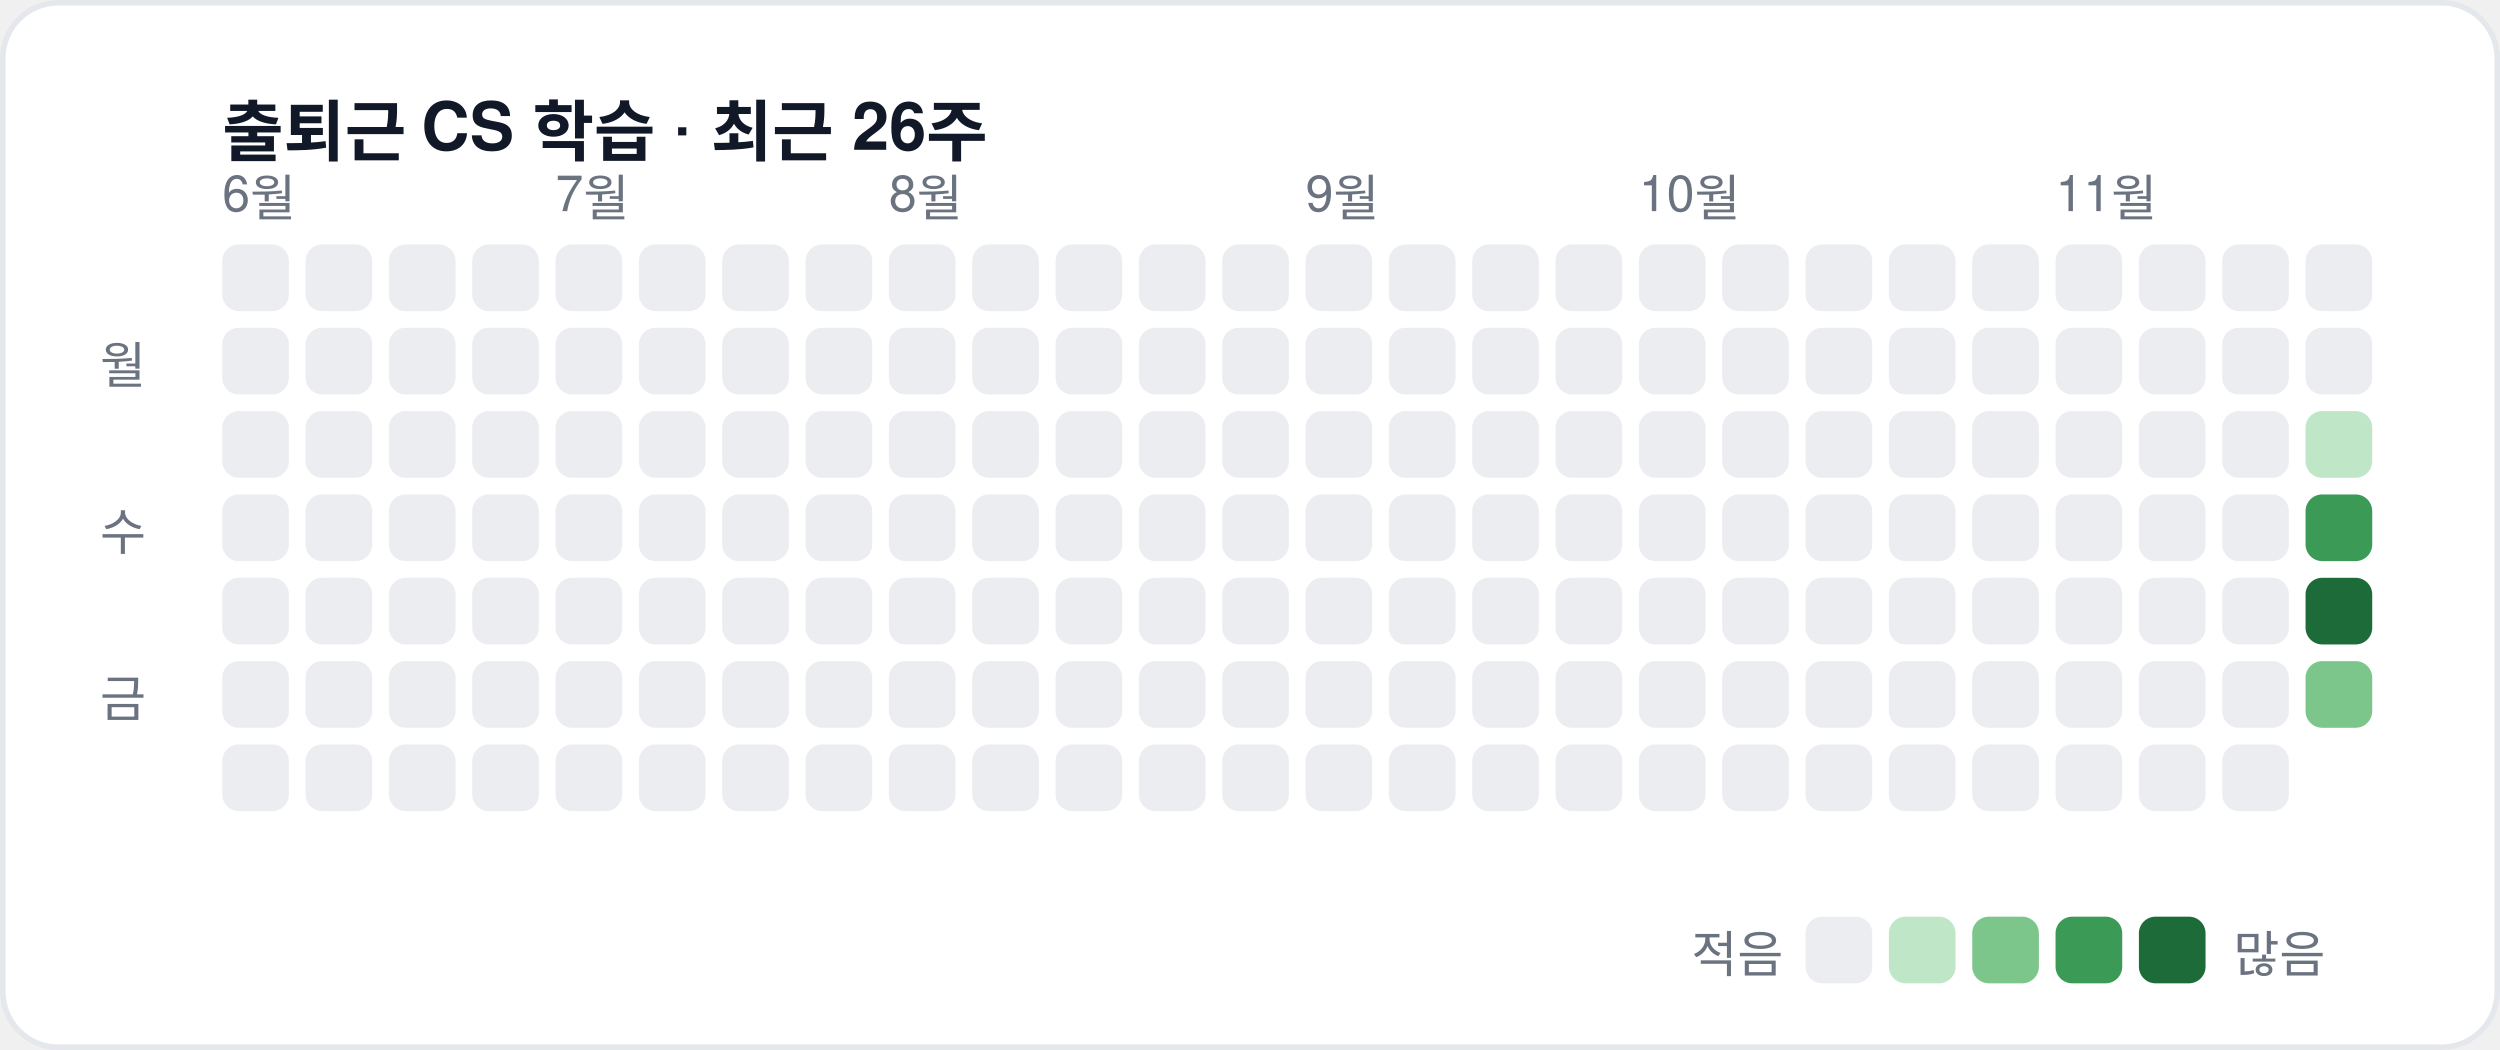
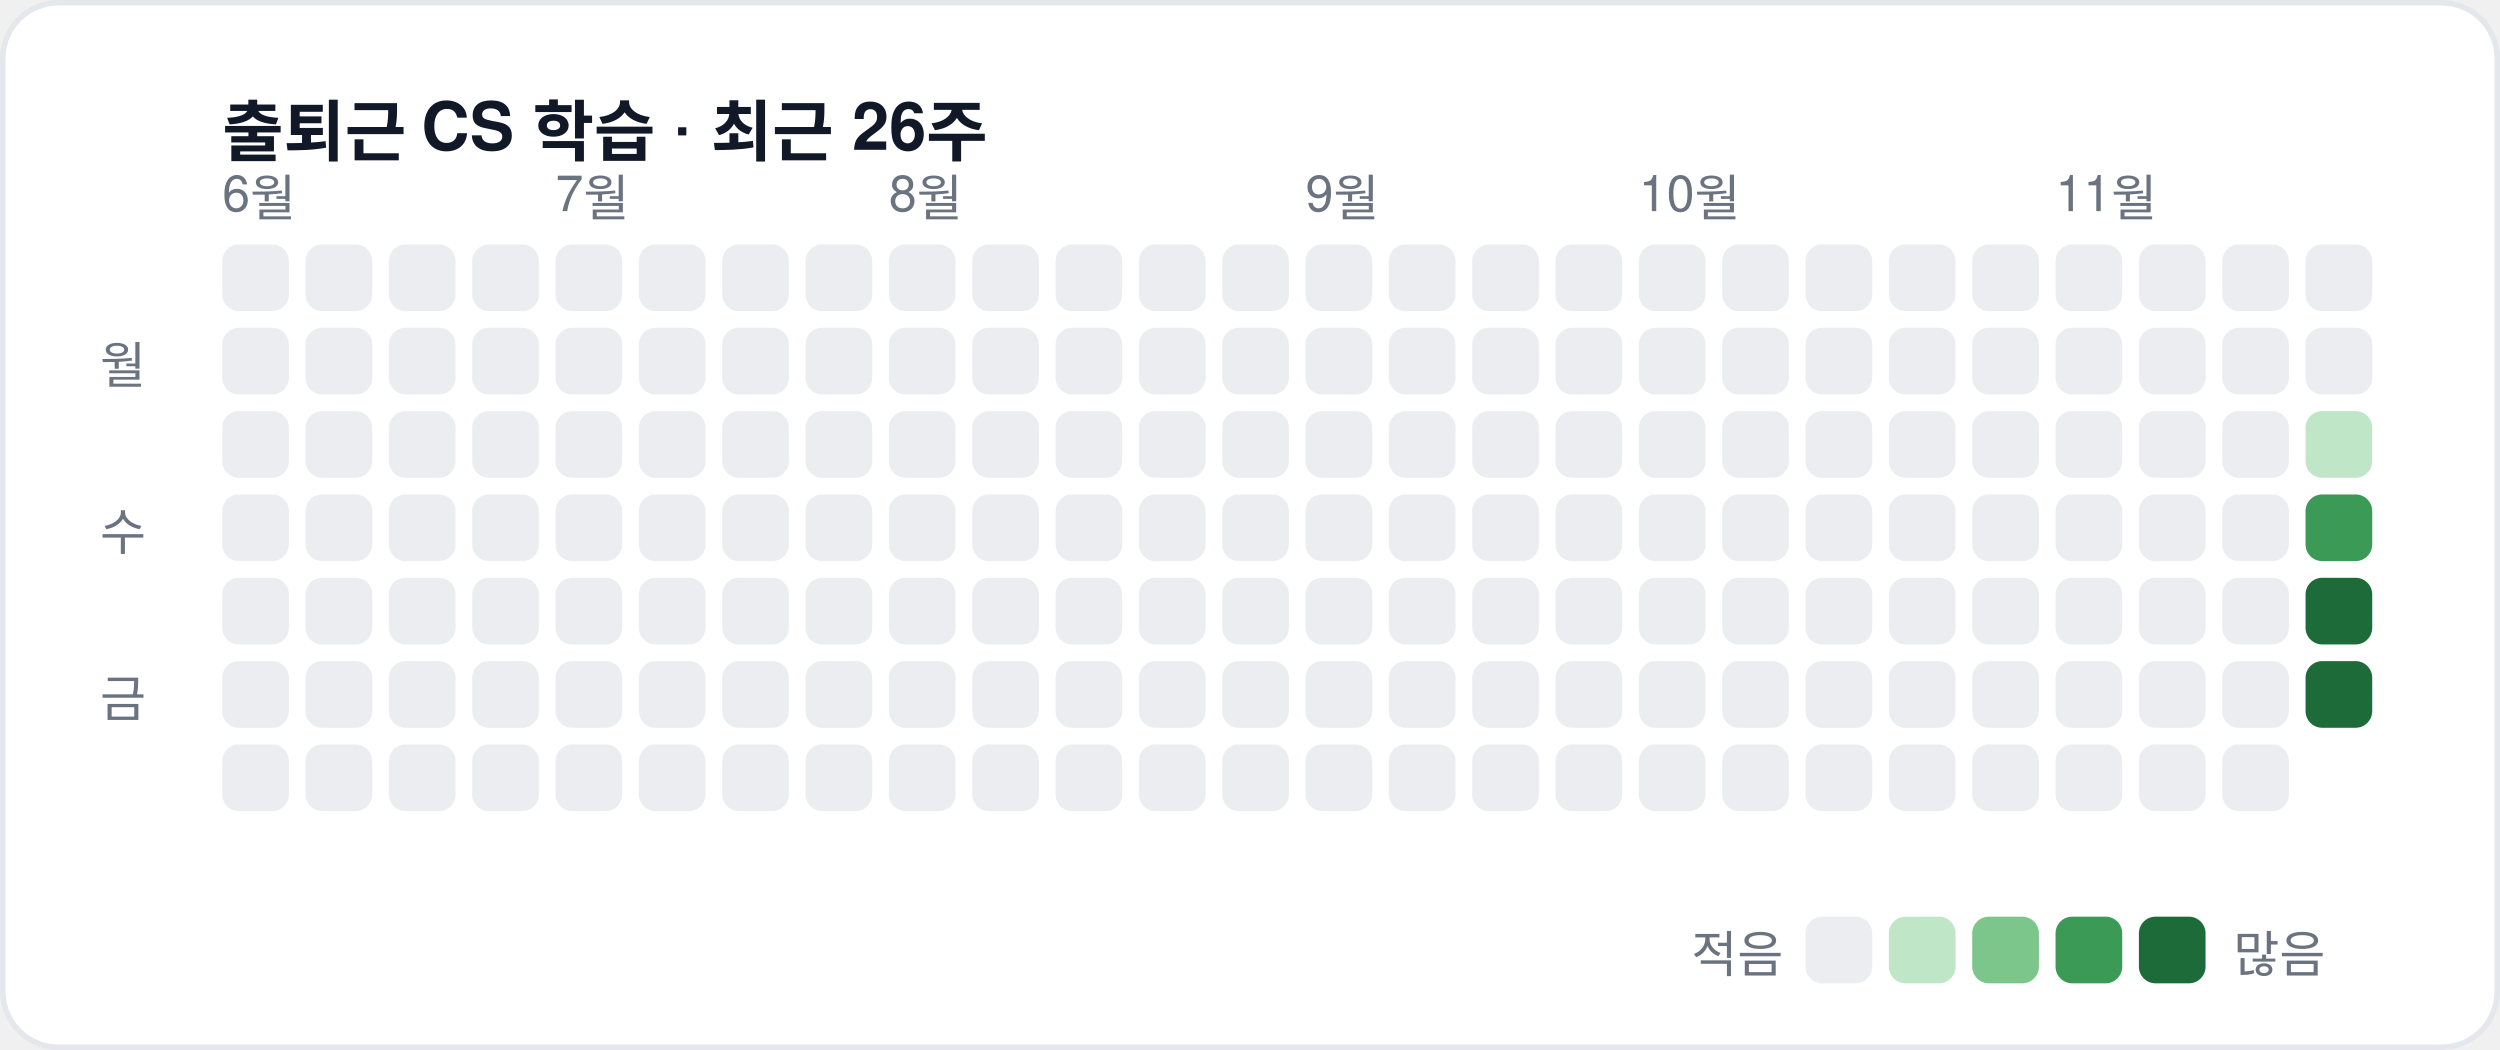
<svg xmlns="http://www.w3.org/2000/svg" width="450" height="189" viewBox="0 0 450 189" font-family="-apple-system,Segoe UI,Helvetica,Arial,sans-serif">
  <rect x="0.5" y="0.5" width="449" height="188" rx="10" fill="#ffffff" stroke="#e4e7eb" />
  <text x="40" y="28" font-size="12" font-weight="600" fill="#111827">출퇴근 CS 학습 · 최근 26주</text>
  <text x="18" y="69" font-size="9" fill="#6b7280">월</text>
  <text x="18" y="99" font-size="9" fill="#6b7280">수</text>
  <text x="18" y="129" font-size="9" fill="#6b7280">금</text>
  <text x="40" y="38" font-size="9" fill="#6b7280">6월</text>
  <rect x="40" y="44" width="12" height="12" rx="3" fill="#ebedf0" />
  <rect x="40" y="59" width="12" height="12" rx="3" fill="#ebedf0" />
  <rect x="40" y="74" width="12" height="12" rx="3" fill="#ebedf0" />
  <rect x="40" y="89" width="12" height="12" rx="3" fill="#ebedf0" />
  <rect x="40" y="104" width="12" height="12" rx="3" fill="#ebedf0" />
  <rect x="40" y="119" width="12" height="12" rx="3" fill="#ebedf0" />
  <rect x="40" y="134" width="12" height="12" rx="3" fill="#ebedf0" />
  <rect x="55" y="44" width="12" height="12" rx="3" fill="#ebedf0" />
  <rect x="55" y="59" width="12" height="12" rx="3" fill="#ebedf0" />
  <rect x="55" y="74" width="12" height="12" rx="3" fill="#ebedf0" />
  <rect x="55" y="89" width="12" height="12" rx="3" fill="#ebedf0" />
  <rect x="55" y="104" width="12" height="12" rx="3" fill="#ebedf0" />
  <rect x="55" y="119" width="12" height="12" rx="3" fill="#ebedf0" />
  <rect x="55" y="134" width="12" height="12" rx="3" fill="#ebedf0" />
  <rect x="70" y="44" width="12" height="12" rx="3" fill="#ebedf0" />
  <rect x="70" y="59" width="12" height="12" rx="3" fill="#ebedf0" />
  <rect x="70" y="74" width="12" height="12" rx="3" fill="#ebedf0" />
  <rect x="70" y="89" width="12" height="12" rx="3" fill="#ebedf0" />
  <rect x="70" y="104" width="12" height="12" rx="3" fill="#ebedf0" />
  <rect x="70" y="119" width="12" height="12" rx="3" fill="#ebedf0" />
  <rect x="70" y="134" width="12" height="12" rx="3" fill="#ebedf0" />
  <rect x="85" y="44" width="12" height="12" rx="3" fill="#ebedf0" />
  <rect x="85" y="59" width="12" height="12" rx="3" fill="#ebedf0" />
  <rect x="85" y="74" width="12" height="12" rx="3" fill="#ebedf0" />
  <rect x="85" y="89" width="12" height="12" rx="3" fill="#ebedf0" />
  <rect x="85" y="104" width="12" height="12" rx="3" fill="#ebedf0" />
  <rect x="85" y="119" width="12" height="12" rx="3" fill="#ebedf0" />
  <rect x="85" y="134" width="12" height="12" rx="3" fill="#ebedf0" />
  <text x="100" y="38" font-size="9" fill="#6b7280">7월</text>
  <rect x="100" y="44" width="12" height="12" rx="3" fill="#ebedf0" />
  <rect x="100" y="59" width="12" height="12" rx="3" fill="#ebedf0" />
  <rect x="100" y="74" width="12" height="12" rx="3" fill="#ebedf0" />
  <rect x="100" y="89" width="12" height="12" rx="3" fill="#ebedf0" />
  <rect x="100" y="104" width="12" height="12" rx="3" fill="#ebedf0" />
  <rect x="100" y="119" width="12" height="12" rx="3" fill="#ebedf0" />
  <rect x="100" y="134" width="12" height="12" rx="3" fill="#ebedf0" />
  <rect x="115" y="44" width="12" height="12" rx="3" fill="#ebedf0" />
  <rect x="115" y="59" width="12" height="12" rx="3" fill="#ebedf0" />
  <rect x="115" y="74" width="12" height="12" rx="3" fill="#ebedf0" />
  <rect x="115" y="89" width="12" height="12" rx="3" fill="#ebedf0" />
  <rect x="115" y="104" width="12" height="12" rx="3" fill="#ebedf0" />
  <rect x="115" y="119" width="12" height="12" rx="3" fill="#ebedf0" />
  <rect x="115" y="134" width="12" height="12" rx="3" fill="#ebedf0" />
  <rect x="130" y="44" width="12" height="12" rx="3" fill="#ebedf0" />
  <rect x="130" y="59" width="12" height="12" rx="3" fill="#ebedf0" />
  <rect x="130" y="74" width="12" height="12" rx="3" fill="#ebedf0" />
  <rect x="130" y="89" width="12" height="12" rx="3" fill="#ebedf0" />
  <rect x="130" y="104" width="12" height="12" rx="3" fill="#ebedf0" />
  <rect x="130" y="119" width="12" height="12" rx="3" fill="#ebedf0" />
  <rect x="130" y="134" width="12" height="12" rx="3" fill="#ebedf0" />
  <rect x="145" y="44" width="12" height="12" rx="3" fill="#ebedf0" />
  <rect x="145" y="59" width="12" height="12" rx="3" fill="#ebedf0" />
  <rect x="145" y="74" width="12" height="12" rx="3" fill="#ebedf0" />
  <rect x="145" y="89" width="12" height="12" rx="3" fill="#ebedf0" />
  <rect x="145" y="104" width="12" height="12" rx="3" fill="#ebedf0" />
  <rect x="145" y="119" width="12" height="12" rx="3" fill="#ebedf0" />
  <rect x="145" y="134" width="12" height="12" rx="3" fill="#ebedf0" />
  <text x="160" y="38" font-size="9" fill="#6b7280">8월</text>
  <rect x="160" y="44" width="12" height="12" rx="3" fill="#ebedf0" />
  <rect x="160" y="59" width="12" height="12" rx="3" fill="#ebedf0" />
  <rect x="160" y="74" width="12" height="12" rx="3" fill="#ebedf0" />
  <rect x="160" y="89" width="12" height="12" rx="3" fill="#ebedf0" />
  <rect x="160" y="104" width="12" height="12" rx="3" fill="#ebedf0" />
  <rect x="160" y="119" width="12" height="12" rx="3" fill="#ebedf0" />
  <rect x="160" y="134" width="12" height="12" rx="3" fill="#ebedf0" />
  <rect x="175" y="44" width="12" height="12" rx="3" fill="#ebedf0" />
  <rect x="175" y="59" width="12" height="12" rx="3" fill="#ebedf0" />
  <rect x="175" y="74" width="12" height="12" rx="3" fill="#ebedf0" />
  <rect x="175" y="89" width="12" height="12" rx="3" fill="#ebedf0" />
  <rect x="175" y="104" width="12" height="12" rx="3" fill="#ebedf0" />
  <rect x="175" y="119" width="12" height="12" rx="3" fill="#ebedf0" />
  <rect x="175" y="134" width="12" height="12" rx="3" fill="#ebedf0" />
  <rect x="190" y="44" width="12" height="12" rx="3" fill="#ebedf0" />
  <rect x="190" y="59" width="12" height="12" rx="3" fill="#ebedf0" />
  <rect x="190" y="74" width="12" height="12" rx="3" fill="#ebedf0" />
  <rect x="190" y="89" width="12" height="12" rx="3" fill="#ebedf0" />
  <rect x="190" y="104" width="12" height="12" rx="3" fill="#ebedf0" />
  <rect x="190" y="119" width="12" height="12" rx="3" fill="#ebedf0" />
  <rect x="190" y="134" width="12" height="12" rx="3" fill="#ebedf0" />
  <rect x="205" y="44" width="12" height="12" rx="3" fill="#ebedf0" />
  <rect x="205" y="59" width="12" height="12" rx="3" fill="#ebedf0" />
  <rect x="205" y="74" width="12" height="12" rx="3" fill="#ebedf0" />
  <rect x="205" y="89" width="12" height="12" rx="3" fill="#ebedf0" />
  <rect x="205" y="104" width="12" height="12" rx="3" fill="#ebedf0" />
  <rect x="205" y="119" width="12" height="12" rx="3" fill="#ebedf0" />
  <rect x="205" y="134" width="12" height="12" rx="3" fill="#ebedf0" />
  <rect x="220" y="44" width="12" height="12" rx="3" fill="#ebedf0" />
  <rect x="220" y="59" width="12" height="12" rx="3" fill="#ebedf0" />
  <rect x="220" y="74" width="12" height="12" rx="3" fill="#ebedf0" />
  <rect x="220" y="89" width="12" height="12" rx="3" fill="#ebedf0" />
  <rect x="220" y="104" width="12" height="12" rx="3" fill="#ebedf0" />
  <rect x="220" y="119" width="12" height="12" rx="3" fill="#ebedf0" />
  <rect x="220" y="134" width="12" height="12" rx="3" fill="#ebedf0" />
  <text x="235" y="38" font-size="9" fill="#6b7280">9월</text>
  <rect x="235" y="44" width="12" height="12" rx="3" fill="#ebedf0" />
  <rect x="235" y="59" width="12" height="12" rx="3" fill="#ebedf0" />
  <rect x="235" y="74" width="12" height="12" rx="3" fill="#ebedf0" />
  <rect x="235" y="89" width="12" height="12" rx="3" fill="#ebedf0" />
  <rect x="235" y="104" width="12" height="12" rx="3" fill="#ebedf0" />
  <rect x="235" y="119" width="12" height="12" rx="3" fill="#ebedf0" />
  <rect x="235" y="134" width="12" height="12" rx="3" fill="#ebedf0" />
  <rect x="250" y="44" width="12" height="12" rx="3" fill="#ebedf0" />
  <rect x="250" y="59" width="12" height="12" rx="3" fill="#ebedf0" />
  <rect x="250" y="74" width="12" height="12" rx="3" fill="#ebedf0" />
  <rect x="250" y="89" width="12" height="12" rx="3" fill="#ebedf0" />
  <rect x="250" y="104" width="12" height="12" rx="3" fill="#ebedf0" />
  <rect x="250" y="119" width="12" height="12" rx="3" fill="#ebedf0" />
  <rect x="250" y="134" width="12" height="12" rx="3" fill="#ebedf0" />
  <rect x="265" y="44" width="12" height="12" rx="3" fill="#ebedf0" />
  <rect x="265" y="59" width="12" height="12" rx="3" fill="#ebedf0" />
  <rect x="265" y="74" width="12" height="12" rx="3" fill="#ebedf0" />
  <rect x="265" y="89" width="12" height="12" rx="3" fill="#ebedf0" />
  <rect x="265" y="104" width="12" height="12" rx="3" fill="#ebedf0" />
  <rect x="265" y="119" width="12" height="12" rx="3" fill="#ebedf0" />
  <rect x="265" y="134" width="12" height="12" rx="3" fill="#ebedf0" />
  <rect x="280" y="44" width="12" height="12" rx="3" fill="#ebedf0" />
  <rect x="280" y="59" width="12" height="12" rx="3" fill="#ebedf0" />
  <rect x="280" y="74" width="12" height="12" rx="3" fill="#ebedf0" />
  <rect x="280" y="89" width="12" height="12" rx="3" fill="#ebedf0" />
  <rect x="280" y="104" width="12" height="12" rx="3" fill="#ebedf0" />
  <rect x="280" y="119" width="12" height="12" rx="3" fill="#ebedf0" />
  <rect x="280" y="134" width="12" height="12" rx="3" fill="#ebedf0" />
  <text x="295" y="38" font-size="9" fill="#6b7280">10월</text>
  <rect x="295" y="44" width="12" height="12" rx="3" fill="#ebedf0" />
  <rect x="295" y="59" width="12" height="12" rx="3" fill="#ebedf0" />
  <rect x="295" y="74" width="12" height="12" rx="3" fill="#ebedf0" />
  <rect x="295" y="89" width="12" height="12" rx="3" fill="#ebedf0" />
  <rect x="295" y="104" width="12" height="12" rx="3" fill="#ebedf0" />
  <rect x="295" y="119" width="12" height="12" rx="3" fill="#ebedf0" />
  <rect x="295" y="134" width="12" height="12" rx="3" fill="#ebedf0" />
  <rect x="310" y="44" width="12" height="12" rx="3" fill="#ebedf0" />
  <rect x="310" y="59" width="12" height="12" rx="3" fill="#ebedf0" />
  <rect x="310" y="74" width="12" height="12" rx="3" fill="#ebedf0" />
  <rect x="310" y="89" width="12" height="12" rx="3" fill="#ebedf0" />
  <rect x="310" y="104" width="12" height="12" rx="3" fill="#ebedf0" />
  <rect x="310" y="119" width="12" height="12" rx="3" fill="#ebedf0" />
  <rect x="310" y="134" width="12" height="12" rx="3" fill="#ebedf0" />
  <rect x="325" y="44" width="12" height="12" rx="3" fill="#ebedf0" />
  <rect x="325" y="59" width="12" height="12" rx="3" fill="#ebedf0" />
  <rect x="325" y="74" width="12" height="12" rx="3" fill="#ebedf0" />
  <rect x="325" y="89" width="12" height="12" rx="3" fill="#ebedf0" />
  <rect x="325" y="104" width="12" height="12" rx="3" fill="#ebedf0" />
  <rect x="325" y="119" width="12" height="12" rx="3" fill="#ebedf0" />
  <rect x="325" y="134" width="12" height="12" rx="3" fill="#ebedf0" />
  <rect x="340" y="44" width="12" height="12" rx="3" fill="#ebedf0" />
  <rect x="340" y="59" width="12" height="12" rx="3" fill="#ebedf0" />
  <rect x="340" y="74" width="12" height="12" rx="3" fill="#ebedf0" />
  <rect x="340" y="89" width="12" height="12" rx="3" fill="#ebedf0" />
  <rect x="340" y="104" width="12" height="12" rx="3" fill="#ebedf0" />
  <rect x="340" y="119" width="12" height="12" rx="3" fill="#ebedf0" />
  <rect x="340" y="134" width="12" height="12" rx="3" fill="#ebedf0" />
  <rect x="355" y="44" width="12" height="12" rx="3" fill="#ebedf0" />
  <rect x="355" y="59" width="12" height="12" rx="3" fill="#ebedf0" />
  <rect x="355" y="74" width="12" height="12" rx="3" fill="#ebedf0" />
  <rect x="355" y="89" width="12" height="12" rx="3" fill="#ebedf0" />
  <rect x="355" y="104" width="12" height="12" rx="3" fill="#ebedf0" />
  <rect x="355" y="119" width="12" height="12" rx="3" fill="#ebedf0" />
  <rect x="355" y="134" width="12" height="12" rx="3" fill="#ebedf0" />
  <text x="370" y="38" font-size="9" fill="#6b7280">11월</text>
  <rect x="370" y="44" width="12" height="12" rx="3" fill="#ebedf0" />
  <rect x="370" y="59" width="12" height="12" rx="3" fill="#ebedf0" />
  <rect x="370" y="74" width="12" height="12" rx="3" fill="#ebedf0" />
  <rect x="370" y="89" width="12" height="12" rx="3" fill="#ebedf0" />
  <rect x="370" y="104" width="12" height="12" rx="3" fill="#ebedf0" />
  <rect x="370" y="119" width="12" height="12" rx="3" fill="#ebedf0" />
  <rect x="370" y="134" width="12" height="12" rx="3" fill="#ebedf0" />
  <rect x="385" y="44" width="12" height="12" rx="3" fill="#ebedf0" />
  <rect x="385" y="59" width="12" height="12" rx="3" fill="#ebedf0" />
  <rect x="385" y="74" width="12" height="12" rx="3" fill="#ebedf0" />
  <rect x="385" y="89" width="12" height="12" rx="3" fill="#ebedf0" />
  <rect x="385" y="104" width="12" height="12" rx="3" fill="#ebedf0" />
  <rect x="385" y="119" width="12" height="12" rx="3" fill="#ebedf0" />
  <rect x="385" y="134" width="12" height="12" rx="3" fill="#ebedf0" />
  <rect x="400" y="44" width="12" height="12" rx="3" fill="#ebedf0" />
  <rect x="400" y="59" width="12" height="12" rx="3" fill="#ebedf0" />
  <rect x="400" y="74" width="12" height="12" rx="3" fill="#ebedf0" />
  <rect x="400" y="89" width="12" height="12" rx="3" fill="#ebedf0" />
  <rect x="400" y="104" width="12" height="12" rx="3" fill="#ebedf0" />
  <rect x="400" y="119" width="12" height="12" rx="3" fill="#ebedf0" />
  <rect x="400" y="134" width="12" height="12" rx="3" fill="#ebedf0" />
  <rect x="415" y="44" width="12" height="12" rx="3" fill="#ebedf0" />
  <rect x="415" y="59" width="12" height="12" rx="3" fill="#ebedf0" />
  <rect x="415" y="74" width="12" height="12" rx="3" fill="#bfe6c6" />
  <rect x="415" y="89" width="12" height="12" rx="3" fill="#3a9a56" />
  <rect x="415" y="104" width="12" height="12" rx="3" fill="#1d6b38" />
-   <rect x="415" y="119" width="12" height="12" rx="3" fill="#7cc68c" />
+   <rect x="415" y="119" width="12" height="12" rx="3" fill="#1d6b38" />
  <text x="321" y="175" font-size="9" fill="#6b7280" text-anchor="end">적음</text>
  <rect x="325" y="165" width="12" height="12" rx="3" fill="#ebedf0" />
  <rect x="340" y="165" width="12" height="12" rx="3" fill="#bfe6c6" />
  <rect x="355" y="165" width="12" height="12" rx="3" fill="#7cc68c" />
  <rect x="370" y="165" width="12" height="12" rx="3" fill="#3a9a56" />
  <rect x="385" y="165" width="12" height="12" rx="3" fill="#1d6b38" />
  <text x="402" y="175" font-size="9" fill="#6b7280">많음</text>
</svg>
